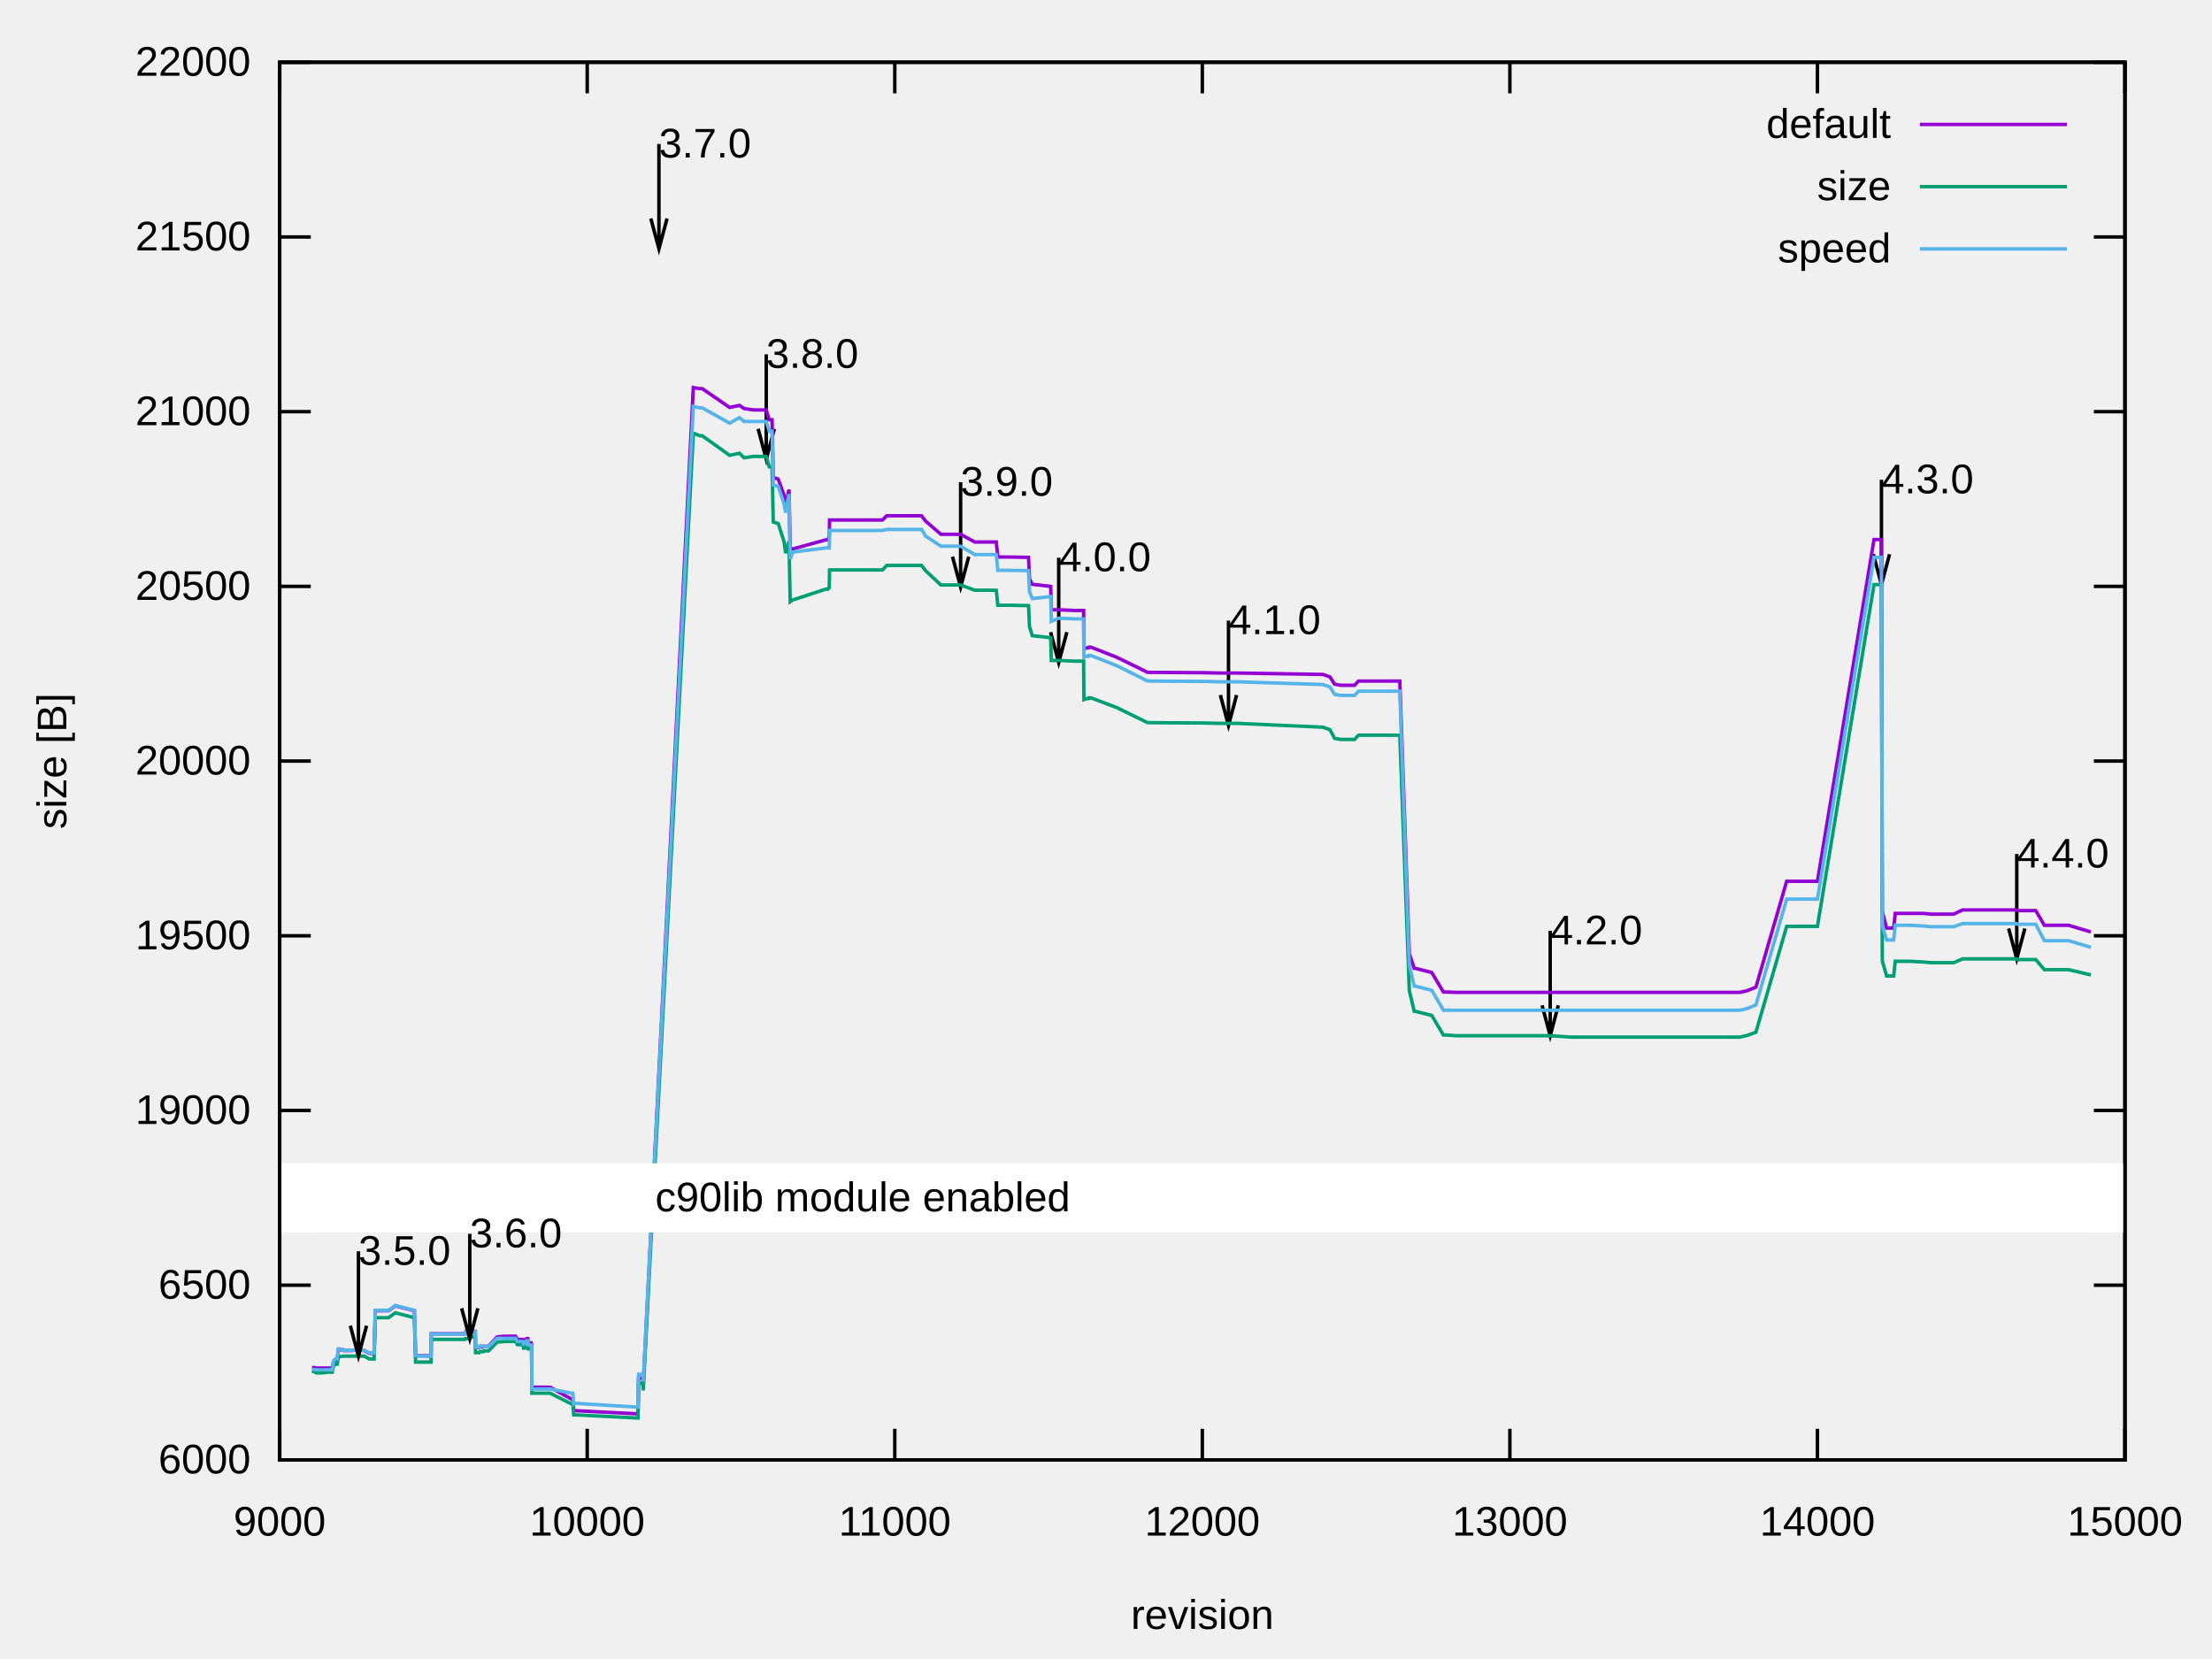
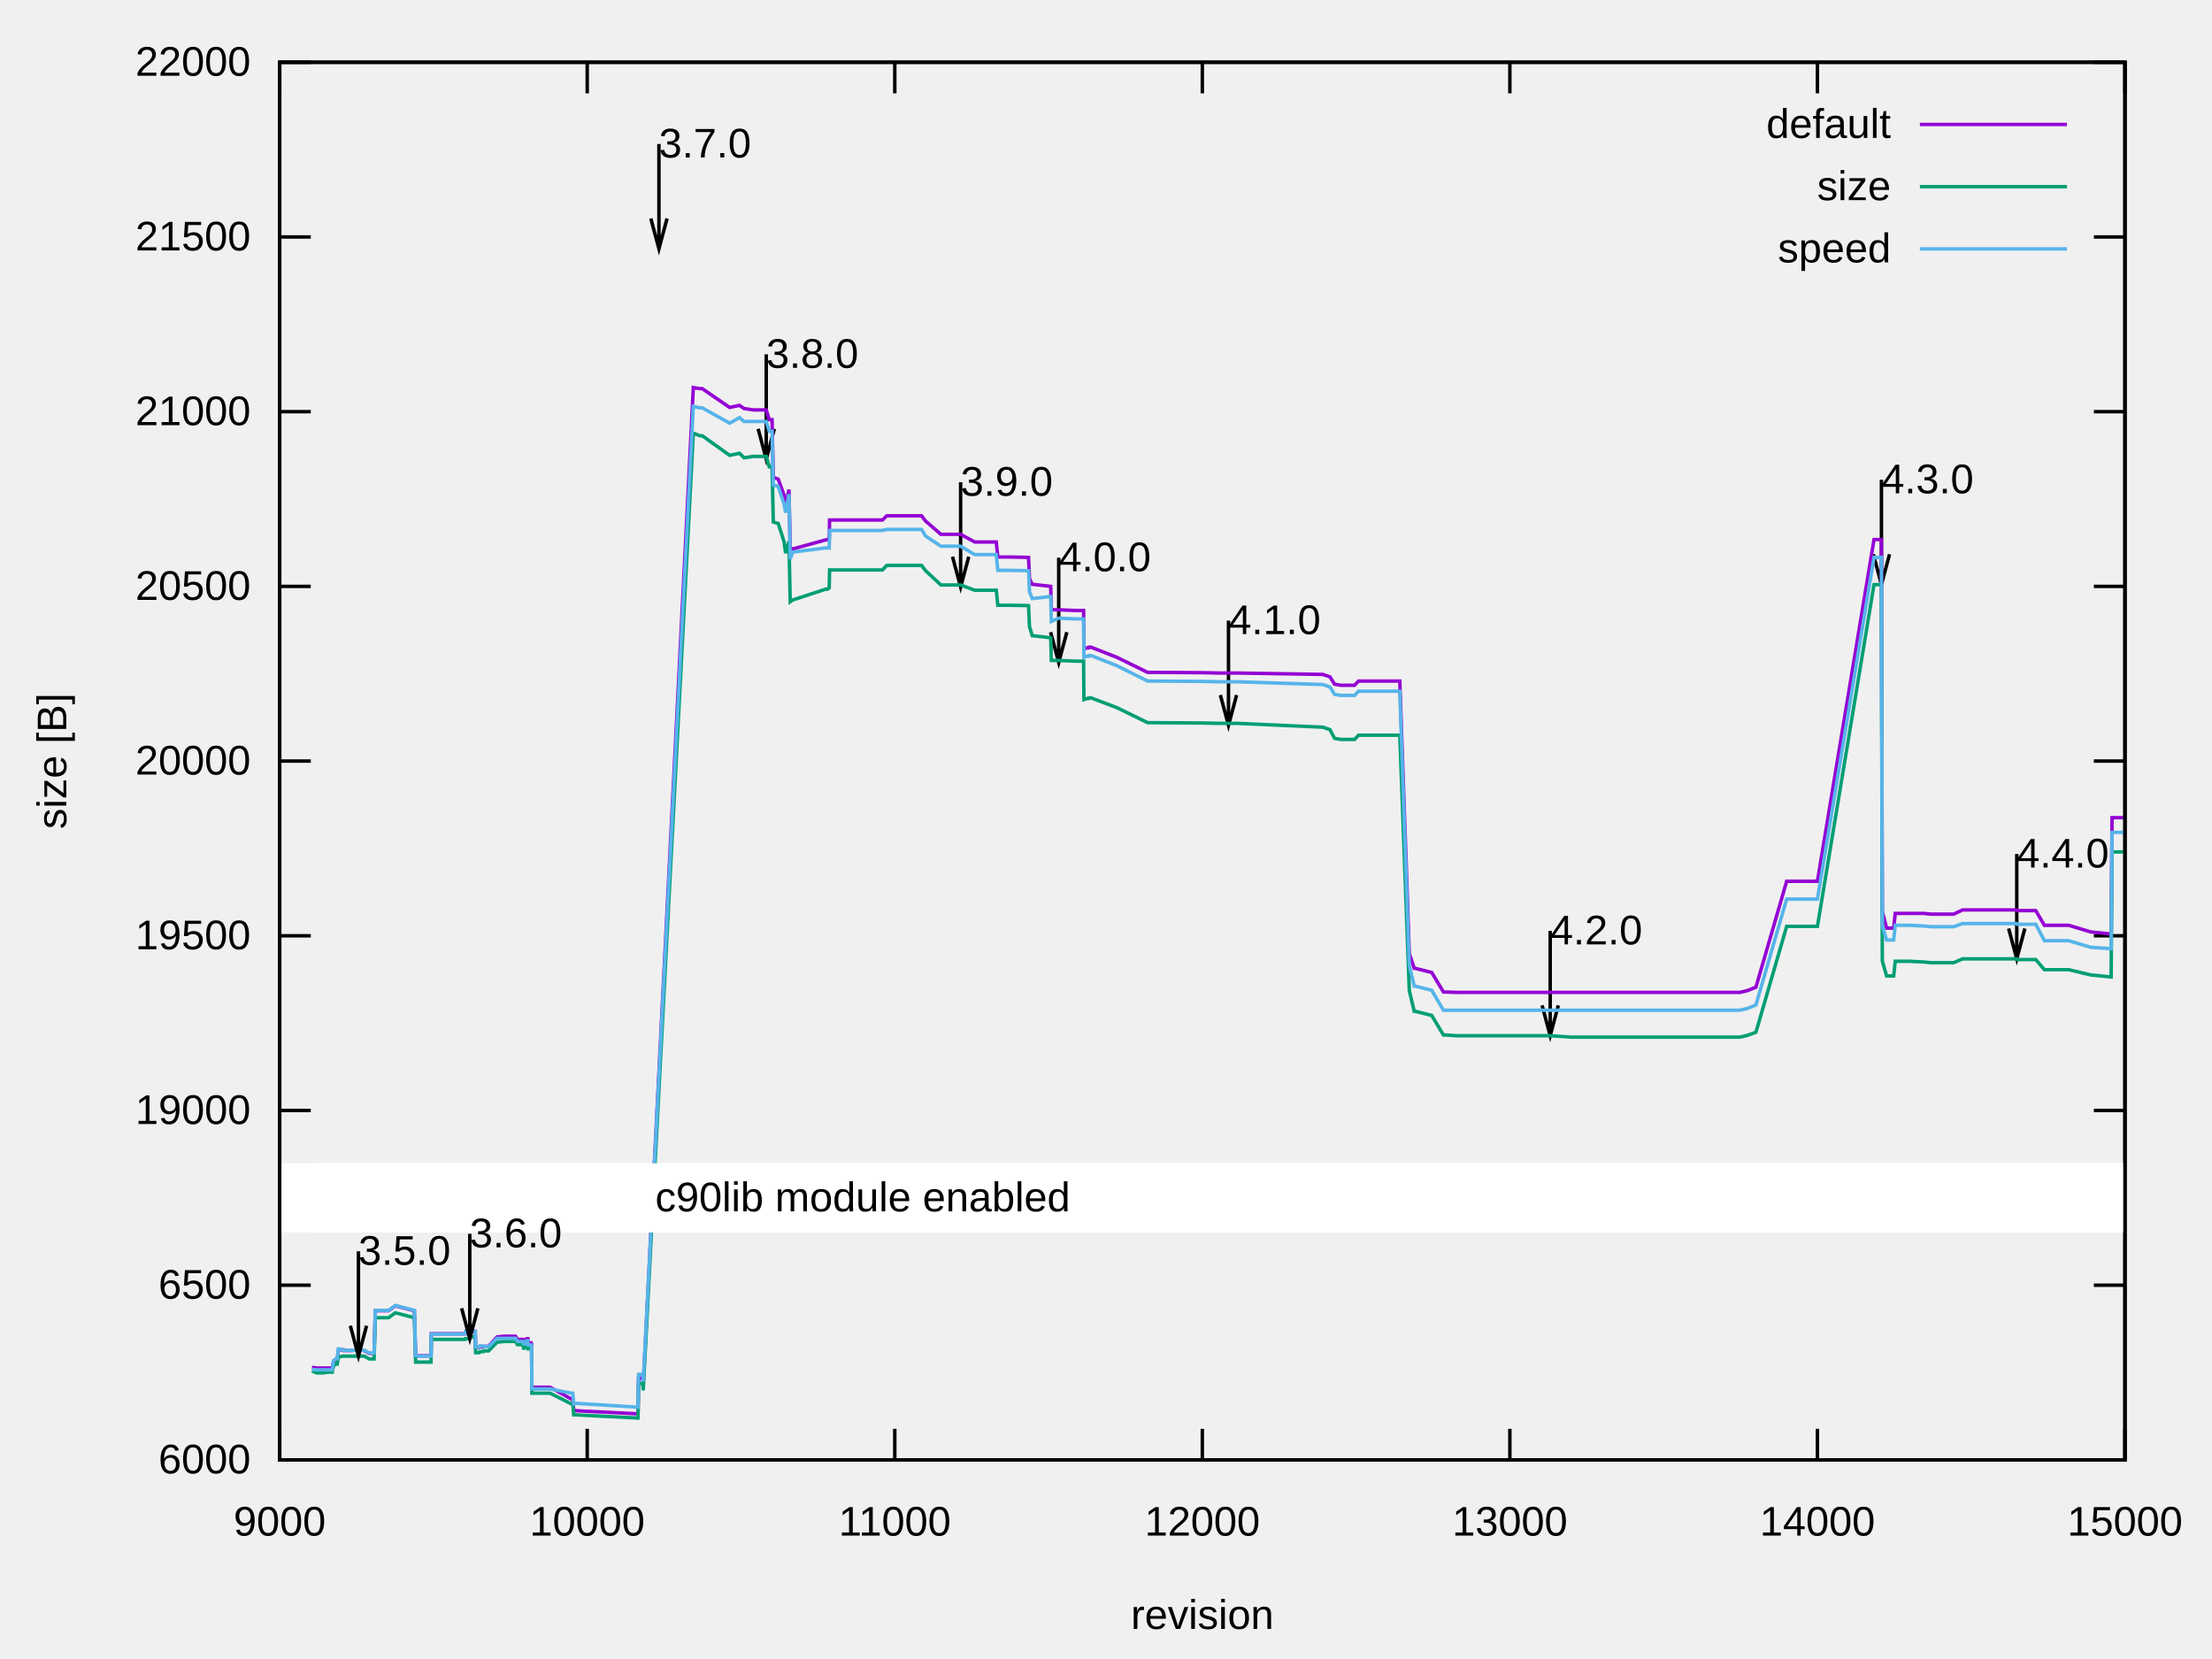
<svg xmlns="http://www.w3.org/2000/svg" xmlns:xlink="http://www.w3.org/1999/xlink" width="640" height="480" viewBox="0 0 640 480">
  <g id="gnuplot_canvas">
    <rect x="0" y="0" width="640" height="480" fill="none" />
    <defs>
      <circle id="gpDot" r="0.5" stroke-width="0.5" stroke="currentColor" />
      <path id="gpPt0" stroke-width="0.222" stroke="currentColor" d="M-1,0 h2 M0,-1 v2" />
      <path id="gpPt1" stroke-width="0.222" stroke="currentColor" d="M-1,-1 L1,1 M1,-1 L-1,1" />
      <path id="gpPt2" stroke-width="0.222" stroke="currentColor" d="M-1,0 L1,0 M0,-1 L0,1 M-1,-1 L1,1 M-1,1 L1,-1" />
      <rect id="gpPt3" stroke-width="0.222" stroke="currentColor" x="-1" y="-1" width="2" height="2" />
      <rect id="gpPt4" stroke-width="0.222" stroke="currentColor" fill="currentColor" x="-1" y="-1" width="2" height="2" />
      <circle id="gpPt5" stroke-width="0.222" stroke="currentColor" cx="0" cy="0" r="1" />
      <use xlink:href="#gpPt5" id="gpPt6" fill="currentColor" stroke="none" />
      <path id="gpPt7" stroke-width="0.222" stroke="currentColor" d="M0,-1.33 L-1.33,0.67 L1.33,0.67 z" />
      <use xlink:href="#gpPt7" id="gpPt8" fill="currentColor" stroke="none" />
      <use xlink:href="#gpPt7" id="gpPt9" stroke="currentColor" transform="rotate(180)" />
      <use xlink:href="#gpPt9" id="gpPt10" fill="currentColor" stroke="none" />
      <use xlink:href="#gpPt3" id="gpPt11" stroke="currentColor" transform="rotate(45)" />
      <use xlink:href="#gpPt11" id="gpPt12" fill="currentColor" stroke="none" />
      <path id="gpPt13" stroke-width="0.222" stroke="currentColor" d="M0,1.330 L1.265,0.411 L0.782,-1.067 L-0.782,-1.076 L-1.265,0.411 z" />
      <use xlink:href="#gpPt13" id="gpPt14" fill="currentColor" stroke="none" />
      <filter id="textbox" filterUnits="objectBoundingBox" x="0" y="0" height="1" width="1">
        <feFlood flood-color="white" flood-opacity="1" result="bgnd" />
        <feComposite in="SourceGraphic" in2="bgnd" operator="atop" />
      </filter>
      <filter id="greybox" filterUnits="objectBoundingBox" x="0" y="0" height="1" width="1">
        <feFlood flood-color="lightgrey" flood-opacity="1" result="grey" />
        <feComposite in="SourceGraphic" in2="grey" operator="atop" />
      </filter>
    </defs>
    <g fill="none" color="white" stroke="currentColor" stroke-width="1.00" stroke-linecap="butt" stroke-linejoin="miter">
</g>
    <g fill="none" color="black" stroke="currentColor" stroke-width="1.00" stroke-linecap="butt" stroke-linejoin="miter">
      <path stroke="black" d="M80.92,422.40 L89.92,422.40 M614.82,422.40 L605.82,422.40  " />
      <g transform="translate(72.53,426.30)" stroke="none" fill="black" font-family="Arial" font-size="12.00" text-anchor="end">
        <text>
          <tspan font-family="Arial">6000</tspan>
        </text>
      </g>
    </g>
    <g fill="none" color="black" stroke="currentColor" stroke-width="1.00" stroke-linecap="butt" stroke-linejoin="miter">
      <path stroke="black" d="M80.92,371.85 L89.92,371.85 M614.82,371.85 L605.82,371.85  " />
      <g transform="translate(72.53,375.75)" stroke="none" fill="black" font-family="Arial" font-size="12.00" text-anchor="end">
        <text>
          <tspan font-family="Arial">6500</tspan>
        </text>
      </g>
    </g>
    <g fill="none" color="black" stroke="currentColor" stroke-width="1.00" stroke-linecap="butt" stroke-linejoin="miter">
      <path stroke="black" d="M80.92,321.30 L89.92,321.30 M614.82,321.30 L605.82,321.30  " />
      <g transform="translate(72.53,325.20)" stroke="none" fill="black" font-family="Arial" font-size="12.00" text-anchor="end">
        <text>
          <tspan font-family="Arial">19000</tspan>
        </text>
      </g>
    </g>
    <g fill="none" color="black" stroke="currentColor" stroke-width="1.00" stroke-linecap="butt" stroke-linejoin="miter">
      <path stroke="black" d="M80.92,270.75 L89.92,270.75 M614.82,270.75 L605.82,270.75  " />
      <g transform="translate(72.53,274.65)" stroke="none" fill="black" font-family="Arial" font-size="12.00" text-anchor="end">
        <text>
          <tspan font-family="Arial">19500</tspan>
        </text>
      </g>
    </g>
    <g fill="none" color="black" stroke="currentColor" stroke-width="1.00" stroke-linecap="butt" stroke-linejoin="miter">
      <path stroke="black" d="M80.92,220.20 L89.92,220.20 M614.82,220.20 L605.82,220.20  " />
      <g transform="translate(72.53,224.10)" stroke="none" fill="black" font-family="Arial" font-size="12.00" text-anchor="end">
        <text>
          <tspan font-family="Arial">20000</tspan>
        </text>
      </g>
    </g>
    <g fill="none" color="black" stroke="currentColor" stroke-width="1.00" stroke-linecap="butt" stroke-linejoin="miter">
      <path stroke="black" d="M80.92,169.66 L89.92,169.66 M614.82,169.66 L605.82,169.66  " />
      <g transform="translate(72.53,173.56)" stroke="none" fill="black" font-family="Arial" font-size="12.00" text-anchor="end">
        <text>
          <tspan font-family="Arial">20500</tspan>
        </text>
      </g>
    </g>
    <g fill="none" color="black" stroke="currentColor" stroke-width="1.00" stroke-linecap="butt" stroke-linejoin="miter">
      <path stroke="black" d="M80.92,119.11 L89.92,119.11 M614.82,119.11 L605.82,119.11  " />
      <g transform="translate(72.53,123.01)" stroke="none" fill="black" font-family="Arial" font-size="12.00" text-anchor="end">
        <text>
          <tspan font-family="Arial">21000</tspan>
        </text>
      </g>
    </g>
    <g fill="none" color="black" stroke="currentColor" stroke-width="1.00" stroke-linecap="butt" stroke-linejoin="miter">
      <path stroke="black" d="M80.92,68.56 L89.92,68.56 M614.82,68.56 L605.82,68.56  " />
      <g transform="translate(72.53,72.46)" stroke="none" fill="black" font-family="Arial" font-size="12.00" text-anchor="end">
        <text>
          <tspan font-family="Arial">21500</tspan>
        </text>
      </g>
    </g>
    <g fill="none" color="black" stroke="currentColor" stroke-width="1.00" stroke-linecap="butt" stroke-linejoin="miter">
      <path stroke="black" d="M80.92,18.01 L89.92,18.01 M614.82,18.01 L605.82,18.01  " />
      <g transform="translate(72.53,21.91)" stroke="none" fill="black" font-family="Arial" font-size="12.00" text-anchor="end">
        <text>
          <tspan font-family="Arial">22000</tspan>
        </text>
      </g>
    </g>
    <g fill="none" color="black" stroke="currentColor" stroke-width="1.00" stroke-linecap="butt" stroke-linejoin="miter">
      <path stroke="black" d="M80.92,422.40 L80.92,413.40 M80.92,18.01 L80.92,27.01  " />
      <g transform="translate(80.92,444.30)" stroke="none" fill="black" font-family="Arial" font-size="12.00" text-anchor="middle">
        <text>
          <tspan font-family="Arial"> 9000</tspan>
        </text>
      </g>
    </g>
    <g fill="none" color="black" stroke="currentColor" stroke-width="1.00" stroke-linecap="butt" stroke-linejoin="miter">
      <path stroke="black" d="M169.90,422.40 L169.90,413.40 M169.90,18.01 L169.90,27.01  " />
      <g transform="translate(169.90,444.30)" stroke="none" fill="black" font-family="Arial" font-size="12.00" text-anchor="middle">
        <text>
          <tspan font-family="Arial"> 10000</tspan>
        </text>
      </g>
    </g>
    <g fill="none" color="black" stroke="currentColor" stroke-width="1.00" stroke-linecap="butt" stroke-linejoin="miter">
      <path stroke="black" d="M258.89,422.40 L258.89,413.40 M258.89,18.01 L258.89,27.01  " />
      <g transform="translate(258.89,444.30)" stroke="none" fill="black" font-family="Arial" font-size="12.00" text-anchor="middle">
        <text>
          <tspan font-family="Arial"> 11000</tspan>
        </text>
      </g>
    </g>
    <g fill="none" color="black" stroke="currentColor" stroke-width="1.00" stroke-linecap="butt" stroke-linejoin="miter">
      <path stroke="black" d="M347.87,422.40 L347.87,413.40 M347.87,18.01 L347.87,27.01  " />
      <g transform="translate(347.87,444.30)" stroke="none" fill="black" font-family="Arial" font-size="12.00" text-anchor="middle">
        <text>
          <tspan font-family="Arial"> 12000</tspan>
        </text>
      </g>
    </g>
    <g fill="none" color="black" stroke="currentColor" stroke-width="1.00" stroke-linecap="butt" stroke-linejoin="miter">
      <path stroke="black" d="M436.85,422.40 L436.85,413.40 M436.85,18.01 L436.85,27.01  " />
      <g transform="translate(436.85,444.30)" stroke="none" fill="black" font-family="Arial" font-size="12.00" text-anchor="middle">
        <text>
          <tspan font-family="Arial"> 13000</tspan>
        </text>
      </g>
    </g>
    <g fill="none" color="black" stroke="currentColor" stroke-width="1.00" stroke-linecap="butt" stroke-linejoin="miter">
      <path stroke="black" d="M525.84,422.40 L525.84,413.40 M525.84,18.01 L525.84,27.01  " />
      <g transform="translate(525.84,444.30)" stroke="none" fill="black" font-family="Arial" font-size="12.00" text-anchor="middle">
        <text>
          <tspan font-family="Arial"> 14000</tspan>
        </text>
      </g>
    </g>
    <g fill="none" color="black" stroke="currentColor" stroke-width="1.00" stroke-linecap="butt" stroke-linejoin="miter">
      <path stroke="black" d="M614.82,422.40 L614.82,413.40 M614.82,18.01 L614.82,27.01  " />
      <g transform="translate(614.82,444.30)" stroke="none" fill="black" font-family="Arial" font-size="12.00" text-anchor="middle">
        <text>
          <tspan font-family="Arial"> 15000</tspan>
        </text>
      </g>
    </g>
    <g fill="none" color="black" stroke="currentColor" stroke-width="1.00" stroke-linecap="butt" stroke-linejoin="miter">
</g>
    <g fill="none" color="black" stroke="currentColor" stroke-width="1.00" stroke-linecap="butt" stroke-linejoin="miter">
      <path stroke="black" d="M80.92,18.01 L80.92,422.40 L614.82,422.40 L614.82,18.01 L80.92,18.01 Z  " />
      <g transform="translate(190.64,45.57)" stroke="none" fill="black" font-family="Arial" font-size="12.00" text-anchor="start">
        <text>
          <tspan font-family="Arial">3.7.0</tspan>
        </text>
      </g>
      <g transform="translate(221.69,106.43)" stroke="none" fill="black" font-family="Arial" font-size="12.00" text-anchor="start">
        <text>
          <tspan font-family="Arial">3.8.0</tspan>
        </text>
      </g>
      <g transform="translate(277.93,143.43)" stroke="none" fill="black" font-family="Arial" font-size="12.00" text-anchor="start">
        <text>
          <tspan font-family="Arial">3.9.0</tspan>
        </text>
      </g>
      <g transform="translate(306.31,165.27)" stroke="none" fill="black" font-family="Arial" font-size="12.00" text-anchor="start">
        <text>
          <tspan font-family="Arial">4.0.0</tspan>
        </text>
      </g>
      <g transform="translate(355.43,183.46)" stroke="none" fill="black" font-family="Arial" font-size="12.00" text-anchor="start">
        <text>
          <tspan font-family="Arial">4.1.0</tspan>
        </text>
      </g>
      <g transform="translate(448.51,273.24)" stroke="none" fill="black" font-family="Arial" font-size="12.00" text-anchor="start">
        <text>
          <tspan font-family="Arial">4.2.0</tspan>
        </text>
      </g>
      <g transform="translate(544.35,142.72)" stroke="none" fill="black" font-family="Arial" font-size="12.00" text-anchor="start">
        <text>
          <tspan font-family="Arial">4.3.0</tspan>
        </text>
      </g>
      <g transform="translate(583.50,251.00)" stroke="none" fill="black" font-family="Arial" font-size="12.00" text-anchor="start">
        <text>
          <tspan font-family="Arial">4.4.0</tspan>
        </text>
      </g>
    </g>
    <g fill="none" color="black" stroke="black" stroke-width="20.00" stroke-linecap="butt" stroke-linejoin="miter">
</g>
    <g fill="none" color="black" stroke="currentColor" stroke-width="20.00" stroke-linecap="butt" stroke-linejoin="miter">
      <path stroke="white" d="M80.93,346.57 L614.83,346.57  " />
    </g>
    <g fill="none" color="black" stroke="white" stroke-width="1.00" stroke-linecap="butt" stroke-linejoin="miter">
</g>
    <g fill="none" color="black" stroke="currentColor" stroke-width="1.00" stroke-linecap="butt" stroke-linejoin="miter">
      <path stroke="black" d="M188.30,63.21 L190.65,71.99 L193.00,63.21 M190.65,41.66 L190.65,71.99  " />
    </g>
    <g fill="none" color="black" stroke="currentColor" stroke-width="1.00" stroke-linecap="butt" stroke-linejoin="miter">
      <path stroke="black" d="M219.35,124.07 L221.70,132.85 L224.05,124.07 M221.70,102.52 L221.70,132.85  " />
    </g>
    <g fill="none" color="black" stroke="currentColor" stroke-width="1.00" stroke-linecap="butt" stroke-linejoin="miter">
      <path stroke="black" d="M275.59,161.07 L277.94,169.85 L280.29,161.07 M277.94,139.52 L277.94,169.85  " />
    </g>
    <g fill="none" color="black" stroke="currentColor" stroke-width="1.00" stroke-linecap="butt" stroke-linejoin="miter">
      <path stroke="black" d="M303.97,182.91 L306.32,191.69 L308.67,182.91 M306.32,161.36 L306.32,191.69  " />
    </g>
    <g fill="none" color="black" stroke="currentColor" stroke-width="1.00" stroke-linecap="butt" stroke-linejoin="miter">
      <path stroke="black" d="M353.09,201.10 L355.44,209.88 L357.79,201.10 M355.44,179.55 L355.44,209.88  " />
    </g>
    <g fill="none" color="black" stroke="currentColor" stroke-width="1.00" stroke-linecap="butt" stroke-linejoin="miter">
      <path stroke="black" d="M446.17,290.88 L448.52,299.66 L450.87,290.88 M448.52,269.33 L448.52,299.66  " />
    </g>
    <g fill="none" color="black" stroke="currentColor" stroke-width="1.00" stroke-linecap="butt" stroke-linejoin="miter">
      <path stroke="black" d="M542.01,160.36 L544.36,169.14 L546.71,160.36 M544.36,138.81 L544.36,169.14  " />
    </g>
    <g fill="none" color="black" stroke="currentColor" stroke-width="1.00" stroke-linecap="butt" stroke-linejoin="miter">
      <path stroke="black" d="M581.16,268.64 L583.51,277.42 L585.86,268.64 M583.51,247.09 L583.51,277.42  " />
    </g>
    <g fill="none" color="black" stroke="currentColor" stroke-width="1.00" stroke-linecap="butt" stroke-linejoin="miter">
</g>
    <g id="gnuplot_plot_1">
      <g fill="none" color="black" stroke="currentColor" stroke-width="1.00" stroke-linecap="butt" stroke-linejoin="miter">
        <g transform="translate(547.09,39.91)" stroke="none" fill="black" font-family="Arial" font-size="12.00" text-anchor="end">
          <text>
            <tspan font-family="Arial">default</tspan>
          </text>
        </g>
      </g>
      <g fill="none" color="black" stroke="currentColor" stroke-width="1.00" stroke-linecap="butt" stroke-linejoin="miter">
-         <path stroke="rgb(148,   0, 211)" d="M555.48,36.01 L598.04,36.01 M90.26,395.61 L91.60,395.81 L91.95,395.81 L92.22,395.81 L93.20,395.81 L94.89,395.81   L96.14,395.81 L96.49,393.99 L97.11,393.49 L97.56,393.49 L97.92,390.55 L98.09,390.55 L99.34,390.55 L99.43,390.76   L100.32,390.76 L101.65,390.76 L103.70,390.55 L105.39,390.76 L106.81,391.57 L108.24,391.57 L108.59,379.23 L109.31,379.23   L112.42,379.23 L114.38,377.82 L119.89,379.23 L120.25,392.27 L120.52,392.27 L121.14,392.27 L121.94,392.27 L123.45,392.27   L124.25,392.27 L124.70,392.27 L124.79,385.90 L125.23,385.90 L127.28,385.90 L128.97,385.90 L129.86,385.90 L131.46,385.90   L132.62,385.90 L133.33,385.90 L133.95,385.90 L134.40,385.90 L134.49,385.90 L134.58,385.70 L134.67,385.90 L135.91,385.90   L136.45,385.40 L137.16,385.20 L137.42,385.20 L137.51,385.20 L137.60,389.85 L137.69,389.85 L137.87,389.85 L138.31,389.85   L138.40,389.85 L138.67,389.85 L138.85,389.54 L139.03,389.54 L139.12,389.54 L139.56,389.75 L139.83,389.75 L140.00,389.54   L140.09,389.54 L140.18,389.54 L141.34,389.54 L143.83,386.81 L145.88,386.61 L146.77,386.61 L147.39,386.61 L147.75,386.61   L148.64,386.61 L148.90,386.61 L148.99,386.61 L149.08,386.61 L149.17,386.61 L149.70,387.52 L150.68,387.52 L151.22,387.52   L151.31,387.52 L151.48,388.33 L151.84,388.33 L152.37,387.32 L152.73,387.32 L152.82,388.53 L153.44,388.53 L153.71,388.53   L153.80,388.84 L153.89,401.37 L154.78,401.37 L154.95,401.37 L155.31,401.37 L159.14,401.37 L165.37,404.81 L165.72,404.81   L165.90,406.63 L165.99,407.94 L166.43,408.15 L184.41,409.06 L184.59,409.06 L184.76,398.74 L185.39,398.74 L186.01,398.74   L186.10,400.87 L200.60,112.13 L200.96,112.23 L201.05,112.23 L202.47,112.44 L202.56,112.44 L203.18,112.44 L211.10,117.89   L213.95,117.29 L215.28,118.20 L217.95,118.60 L219.56,118.60 L221.69,118.60 L222.58,121.43 L223.38,121.43 L223.74,138.11   L225.16,138.62 L226.85,143.27 L227.30,146.30 L228.28,141.65 L228.63,158.54 L229.34,158.84 L238.87,156.21 L239.49,156.21   L239.84,155.50 L239.93,155.50 L240.02,150.45 L240.20,150.45 L241.09,150.45 L249.99,150.45 L255.33,150.45 L256.57,149.23   L266.63,149.23 L267.79,150.75 L272.23,154.59 L277.93,154.59 L282.02,156.82 L288.25,156.82 L288.70,161.16 L291.90,161.16   L297.59,161.27 L297.86,167.43 L298.66,169.05 L304.00,169.66 L304.18,176.43 L306.31,176.43 L311.03,176.63 L313.52,176.63   L313.61,187.75 L314.50,187.45 L314.95,187.45 L315.04,187.25 L315.57,187.25 L315.66,187.25 L323.13,190.18 L332.03,194.53   L347.96,194.63 L352.85,194.73 L355.43,194.73 L356.59,194.73 L356.77,194.73 L356.95,194.73 L357.30,194.73 L357.57,194.73   L358.01,194.73 L382.75,195.13 L384.80,195.84 L386.13,197.96 L387.91,198.27 L389.16,198.27 L391.29,198.27 L391.92,198.27   L393.07,197.05 L405.00,197.05 L407.76,275.91 L409.18,280.16 L409.45,280.16 L414.25,281.37 L417.63,287.03 L418.61,287.03   L421.46,287.13 L424.57,287.13 L425.73,287.13 L427.15,287.13 L427.96,287.13 L434.09,287.13 L448.51,287.13 L454.65,287.13   L463.55,287.13 L480.90,287.13 L498.16,287.13 L499.05,287.13 L499.94,287.13 L503.41,287.13 L505.55,286.63 L508.04,285.62   L516.94,254.98 L525.84,254.98 L542.21,156.11 L544.35,156.11 L544.61,263.78 L545.86,268.53 L546.75,268.53 L547.01,268.53   L547.73,268.53 L547.90,268.53 L548.35,264.28 L552.53,264.28 L556.62,264.28 L558.76,264.49 L561.25,264.49 L561.87,264.49   L565.26,264.49 L567.84,263.27 L571.22,263.27 L572.82,263.27 L583.50,263.27 L583.68,263.47 L589.01,263.47 L591.51,267.72   L598.54,267.72 L604.94,269.64  " />
+         <path stroke="rgb(148,   0, 211)" d="M555.48,36.01 L598.04,36.01 M90.26,395.61 L91.60,395.81 L91.95,395.81 L92.22,395.81 L93.20,395.81 L94.89,395.81   L96.14,395.81 L96.49,393.99 L97.11,393.49 L97.56,393.49 L97.92,390.55 L98.09,390.55 L99.34,390.55 L99.43,390.76   L100.32,390.76 L101.65,390.76 L103.70,390.55 L105.39,390.76 L106.81,391.57 L108.24,391.57 L108.59,379.23 L109.31,379.23   L112.42,379.23 L114.38,377.82 L119.89,379.23 L120.25,392.27 L120.52,392.27 L121.14,392.27 L121.94,392.27 L123.45,392.27   L124.25,392.27 L124.70,392.27 L124.79,385.90 L125.23,385.90 L127.28,385.90 L128.97,385.90 L129.86,385.90 L131.46,385.90   L132.62,385.90 L133.33,385.90 L133.95,385.90 L134.40,385.90 L134.49,385.90 L134.58,385.70 L134.67,385.90 L135.91,385.90   L136.45,385.40 L137.16,385.20 L137.42,385.20 L137.51,385.20 L137.60,389.85 L137.69,389.85 L137.87,389.85 L138.31,389.85   L138.40,389.85 L138.67,389.85 L138.85,389.54 L139.03,389.54 L139.12,389.54 L139.56,389.75 L139.83,389.75 L140.00,389.54   L140.09,389.54 L140.18,389.54 L141.34,389.54 L143.83,386.81 L145.88,386.61 L146.77,386.61 L147.39,386.61 L147.75,386.61   L148.64,386.61 L148.90,386.61 L148.99,386.61 L149.08,386.61 L149.17,386.61 L149.70,387.52 L150.68,387.52 L151.22,387.52   L151.31,387.52 L151.48,388.33 L151.84,388.33 L152.37,387.32 L152.73,387.32 L152.82,388.53 L153.44,388.53 L153.71,388.53   L153.80,388.84 L153.89,401.37 L154.78,401.37 L154.95,401.37 L155.31,401.37 L159.14,401.37 L165.37,404.81 L165.72,404.81   L165.90,406.63 L165.99,407.94 L166.43,408.15 L184.41,409.06 L184.59,409.06 L184.76,398.74 L185.39,398.74 L186.01,398.74   L186.10,400.87 L200.60,112.13 L200.96,112.23 L201.05,112.23 L202.47,112.44 L202.56,112.44 L203.18,112.44 L211.10,117.89   L213.95,117.29 L215.28,118.20 L217.95,118.60 L219.56,118.60 L221.69,118.60 L222.58,121.43 L223.38,121.43 L223.74,138.11   L225.16,138.62 L226.85,143.27 L227.30,146.30 L228.28,141.65 L228.63,158.54 L229.34,158.84 L238.87,156.21 L239.49,156.21   L239.84,155.50 L239.93,155.50 L240.02,150.45 L240.20,150.45 L241.09,150.45 L249.99,150.45 L255.33,150.45 L256.57,149.23   L266.63,149.23 L267.79,150.75 L272.23,154.59 L277.93,154.59 L282.02,156.82 L288.25,156.82 L288.70,161.16 L291.90,161.16   L297.59,161.27 L297.86,167.43 L298.66,169.05 L304.00,169.66 L304.18,176.43 L306.31,176.43 L311.03,176.63 L313.52,176.63   L313.61,187.75 L314.50,187.45 L314.95,187.45 L315.04,187.25 L315.57,187.25 L315.66,187.25 L323.13,190.18 L332.03,194.53   L347.96,194.63 L352.85,194.73 L355.43,194.73 L356.59,194.73 L356.77,194.73 L356.95,194.73 L357.30,194.73 L357.57,194.73   L358.01,194.73 L382.75,195.13 L384.80,195.84 L386.13,197.96 L387.91,198.27 L389.16,198.27 L391.29,198.27 L391.92,198.27   L393.07,197.05 L405.00,197.05 L407.76,275.91 L409.18,280.16 L409.45,280.16 L414.25,281.37 L417.63,287.03 L418.61,287.03   L421.46,287.13 L424.57,287.13 L425.73,287.13 L427.15,287.13 L427.96,287.13 L434.09,287.13 L448.51,287.13 L454.65,287.13   L463.55,287.13 L480.90,287.13 L498.16,287.13 L499.05,287.13 L499.94,287.13 L503.41,287.13 L505.55,286.63 L508.04,285.62   L516.94,254.98 L525.84,254.98 L542.21,156.11 L544.35,156.11 L544.61,263.78 L545.86,268.53 L546.75,268.53 L547.01,268.53   L547.73,268.53 L547.90,268.53 L548.35,264.28 L552.53,264.28 L556.62,264.28 L558.76,264.49 L561.25,264.49 L561.87,264.49   L565.26,264.49 L567.84,263.27 L571.22,263.27 L572.82,263.27 L583.50,263.27 L583.68,263.47 L589.01,263.47 L591.51,267.72   L598.54,267.72 L604.94,269.64 L610.82,270.25 L611.08,236.58 L614.46,236.58  " />
      </g>
    </g>
    <g id="gnuplot_plot_2">
      <g fill="none" color="black" stroke="currentColor" stroke-width="1.00" stroke-linecap="butt" stroke-linejoin="miter">
        <g transform="translate(547.09,57.91)" stroke="none" fill="black" font-family="Arial" font-size="12.00" text-anchor="end">
          <text>
            <tspan font-family="Arial">size</tspan>
          </text>
        </g>
      </g>
      <g fill="none" color="black" stroke="currentColor" stroke-width="1.00" stroke-linecap="butt" stroke-linejoin="miter">
-         <path stroke="rgb(  0, 158, 115)" d="M555.48,54.01 L598.04,54.01 M90.26,396.62 L91.60,397.23 L91.95,397.23 L92.22,397.23 L93.20,397.23 L94.89,397.02   L96.14,397.02 L96.49,395.20 L97.11,394.70 L97.56,394.70 L97.92,392.58 L98.09,392.58 L99.34,392.37 L99.43,392.37   L100.32,392.37 L101.65,392.37 L103.70,392.37 L105.39,392.37 L106.81,393.18 L108.24,393.18 L108.59,381.25 L109.31,381.25   L112.42,381.25 L114.38,379.84 L119.89,381.25 L120.25,394.09 L120.52,394.09 L121.14,394.09 L121.94,394.09 L123.45,394.09   L124.25,394.09 L124.70,394.09 L124.79,387.52 L125.23,387.52 L127.28,387.52 L128.97,387.52 L129.86,387.52 L131.46,387.52   L132.62,387.52 L133.33,387.52 L133.95,387.52 L134.40,387.52 L134.49,387.52 L134.58,387.32 L134.67,387.32 L135.91,387.32   L136.45,386.81 L137.16,386.81 L137.42,386.81 L137.51,386.81 L137.60,391.36 L137.69,391.36 L137.87,391.36 L138.31,391.36   L138.40,391.36 L138.67,391.36 L138.85,391.06 L139.03,391.06 L139.12,391.06 L139.56,391.06 L139.83,391.06 L140.00,390.86   L140.09,390.86 L140.18,390.86 L141.34,390.86 L143.83,388.33 L145.88,388.13 L146.77,388.13 L147.39,388.13 L147.75,388.13   L148.64,388.13 L148.90,388.13 L148.99,388.13 L149.08,388.13 L149.17,388.13 L149.70,389.04 L150.68,389.04 L151.22,389.04   L151.31,389.04 L151.48,390.05 L151.84,390.05 L152.37,389.04 L152.73,389.04 L152.82,390.25 L153.44,390.25 L153.71,390.25   L153.80,390.55 L153.89,403.09 L154.78,403.09 L154.95,403.09 L155.31,403.09 L159.14,403.09 L165.37,406.22 L165.72,406.22   L165.90,408.04 L165.99,409.36 L166.43,409.36 L184.41,410.27 L184.59,410.27 L184.76,400.26 L185.39,400.26 L186.01,400.26   L186.10,402.28 L200.60,125.38 L200.96,125.48 L201.05,125.48 L202.47,126.08 L202.56,126.08 L203.18,126.08 L211.10,131.74   L213.95,131.14 L215.28,132.45 L217.95,132.05 L219.56,132.05 L221.69,132.05 L222.58,135.08 L223.38,135.08 L223.74,151.05   L225.16,151.46 L226.85,156.72 L227.30,160.05 L228.28,156.61 L228.63,174.10 L229.34,173.60 L238.87,170.47 L239.49,170.47   L239.84,169.96 L239.93,169.96 L240.02,164.90 L240.20,164.90 L241.09,164.90 L249.99,164.90 L255.33,164.90 L256.57,163.59   L266.63,163.59 L267.79,165.11 L272.23,169.25 L277.93,169.25 L282.02,170.77 L288.25,170.77 L288.70,175.12 L291.90,175.12   L297.59,175.22 L297.86,181.28 L298.66,183.91 L304.00,184.52 L304.18,191.09 L306.31,191.09 L311.03,191.29 L313.52,191.29   L313.61,202.41 L314.50,202.11 L314.95,202.11 L315.04,201.91 L315.57,201.91 L315.66,201.91 L323.13,204.74 L332.03,209.08   L347.96,209.19 L352.85,209.29 L355.43,209.29 L356.59,209.29 L356.77,209.29 L356.95,209.29 L357.30,209.29 L357.57,209.29   L358.01,209.29 L382.75,210.40 L384.80,211.11 L386.13,213.63 L387.91,213.94 L389.16,213.94 L391.29,213.94 L391.92,213.94   L393.07,212.72 L405.00,212.72 L407.76,286.63 L409.18,292.59 L409.45,292.59 L414.25,293.80 L417.63,299.47 L418.61,299.47   L421.46,299.67 L424.57,299.67 L425.73,299.67 L427.15,299.67 L427.96,299.67 L434.09,299.67 L448.51,299.67 L454.65,300.07   L463.55,300.07 L480.90,300.07 L498.16,300.07 L499.05,300.07 L499.94,300.07 L503.41,300.07 L505.55,299.57 L508.04,298.66   L516.94,268.02 L525.84,268.02 L542.21,169.15 L544.35,169.15 L544.61,278.03 L545.86,282.38 L546.75,282.38 L547.01,282.38   L547.73,282.38 L547.90,282.38 L548.35,278.13 L552.53,278.13 L556.62,278.34 L558.76,278.54 L561.25,278.54 L561.87,278.54   L565.26,278.54 L567.84,277.43 L571.22,277.43 L572.82,277.43 L583.50,277.43 L583.68,277.63 L589.01,277.63 L591.51,280.56   L598.54,280.56 L604.94,282.08  " />
+         <path stroke="rgb(  0, 158, 115)" d="M555.48,54.01 L598.04,54.01 M90.26,396.62 L91.60,397.23 L91.95,397.23 L92.22,397.23 L93.20,397.23 L94.89,397.02   L96.14,397.02 L96.49,395.20 L97.11,394.70 L97.56,394.70 L97.92,392.58 L98.09,392.58 L99.34,392.37 L99.43,392.37   L100.32,392.37 L101.65,392.37 L103.70,392.37 L105.39,392.37 L106.81,393.18 L108.24,393.18 L108.59,381.25 L109.31,381.25   L112.42,381.25 L114.38,379.84 L119.89,381.25 L120.25,394.09 L120.52,394.09 L121.14,394.09 L121.94,394.09 L123.45,394.09   L124.25,394.09 L124.70,394.09 L124.79,387.52 L125.23,387.52 L127.28,387.52 L128.97,387.52 L129.86,387.52 L131.46,387.52   L132.62,387.52 L133.33,387.52 L133.95,387.52 L134.40,387.52 L134.49,387.52 L134.58,387.32 L134.67,387.32 L135.91,387.32   L136.45,386.81 L137.16,386.81 L137.42,386.81 L137.51,386.81 L137.60,391.36 L137.69,391.36 L137.87,391.36 L138.31,391.36   L138.40,391.36 L138.67,391.36 L138.85,391.06 L139.03,391.06 L139.12,391.06 L139.56,391.06 L139.83,391.06 L140.00,390.86   L140.09,390.86 L140.18,390.86 L141.34,390.86 L143.83,388.33 L145.88,388.13 L146.77,388.13 L147.39,388.13 L147.75,388.13   L148.64,388.13 L148.90,388.13 L148.99,388.13 L149.08,388.13 L149.17,388.13 L149.70,389.04 L150.68,389.04 L151.22,389.04   L151.31,389.04 L151.48,390.05 L151.84,390.05 L152.37,389.04 L152.73,389.04 L152.82,390.25 L153.44,390.25 L153.71,390.25   L153.80,390.55 L153.89,403.09 L154.78,403.09 L154.95,403.09 L155.31,403.09 L159.14,403.09 L165.37,406.22 L165.72,406.22   L165.90,408.04 L165.99,409.36 L166.43,409.36 L184.41,410.27 L184.59,410.27 L184.76,400.26 L185.39,400.26 L186.01,400.26   L186.10,402.28 L200.60,125.38 L200.96,125.48 L201.05,125.48 L202.47,126.08 L202.56,126.08 L203.18,126.08 L211.10,131.74   L213.95,131.14 L215.28,132.45 L217.95,132.05 L219.56,132.05 L221.69,132.05 L222.58,135.08 L223.38,135.08 L223.74,151.05   L225.16,151.46 L226.85,156.72 L227.30,160.05 L228.28,156.61 L228.63,174.10 L229.34,173.60 L238.87,170.47 L239.49,170.47   L239.84,169.96 L239.93,169.96 L240.02,164.90 L240.20,164.90 L241.09,164.90 L249.99,164.90 L255.33,164.90 L256.57,163.59   L266.63,163.59 L267.79,165.11 L272.23,169.25 L277.93,169.25 L282.02,170.77 L288.25,170.77 L288.70,175.12 L291.90,175.12   L297.59,175.22 L297.86,181.28 L298.66,183.91 L304.00,184.52 L304.18,191.09 L306.31,191.09 L311.03,191.29 L313.52,191.29   L313.61,202.41 L314.50,202.11 L314.95,202.11 L315.04,201.91 L315.57,201.91 L315.66,201.91 L323.13,204.74 L332.03,209.08   L347.96,209.19 L352.85,209.29 L355.43,209.29 L356.59,209.29 L356.77,209.29 L356.95,209.29 L357.30,209.29 L357.57,209.29   L358.01,209.29 L382.75,210.40 L384.80,211.11 L386.13,213.63 L387.91,213.94 L389.16,213.94 L391.29,213.94 L391.92,213.94   L393.07,212.72 L405.00,212.72 L407.76,286.63 L409.18,292.59 L409.45,292.59 L414.25,293.80 L417.63,299.47 L418.61,299.47   L421.46,299.67 L424.57,299.67 L425.73,299.67 L427.15,299.67 L427.96,299.67 L434.09,299.67 L448.51,299.67 L454.65,300.07   L463.55,300.07 L480.90,300.07 L498.16,300.07 L499.05,300.07 L499.94,300.07 L503.41,300.07 L505.55,299.57 L508.04,298.66   L516.94,268.02 L525.84,268.02 L542.21,169.15 L544.35,169.15 L544.61,278.03 L545.86,282.38 L546.75,282.38 L547.01,282.38   L547.73,282.38 L547.90,282.38 L548.35,278.13 L552.53,278.13 L556.62,278.34 L558.76,278.54 L561.25,278.54 L561.87,278.54   L565.26,278.54 L567.84,277.43 L571.22,277.43 L572.82,277.43 L583.50,277.43 L583.68,277.63 L589.01,277.63 L591.51,280.56   L598.54,280.56 L604.94,282.08 L610.82,282.68 L611.08,246.49 L614.46,246.49  " />
      </g>
    </g>
    <g id="gnuplot_plot_3">
      <g fill="none" color="black" stroke="currentColor" stroke-width="1.00" stroke-linecap="butt" stroke-linejoin="miter">
        <g transform="translate(547.09,75.91)" stroke="none" fill="black" font-family="Arial" font-size="12.00" text-anchor="end">
          <text>
            <tspan font-family="Arial">speed</tspan>
          </text>
        </g>
      </g>
      <g fill="none" color="black" stroke="currentColor" stroke-width="1.00" stroke-linecap="butt" stroke-linejoin="miter">
-         <path stroke="rgb( 86, 180, 233)" d="M555.48,72.01 L598.04,72.01 M90.26,396.22 L91.60,396.32 L91.95,396.32 L92.22,396.32 L93.20,396.32 L94.89,396.32   L96.14,396.32 L96.49,393.69 L97.11,393.18 L97.56,393.18 L97.92,390.25 L98.09,390.25 L99.34,390.66 L99.43,390.66   L100.32,390.66 L101.65,390.66 L103.70,390.66 L105.39,390.66 L106.81,391.46 L108.24,391.46 L108.59,379.13 L109.31,379.13   L112.42,379.13 L114.38,377.71 L119.89,379.13 L120.25,392.17 L120.52,392.17 L121.14,392.37 L121.94,392.37 L123.45,392.37   L124.25,392.37 L124.70,392.37 L124.79,386.00 L125.23,386.00 L127.28,386.00 L128.97,386.00 L129.86,386.00 L131.46,386.00   L132.62,386.00 L133.33,386.00 L133.95,386.00 L134.40,385.80 L134.49,385.80 L134.58,385.60 L134.67,385.80 L135.91,385.80   L136.45,385.30 L137.16,385.30 L137.42,385.30 L137.51,385.30 L137.60,389.75 L137.69,389.75 L137.87,389.75 L138.31,389.75   L138.40,389.75 L138.67,389.75 L138.85,389.44 L139.03,389.44 L139.12,389.44 L139.56,389.44 L139.83,389.44 L140.00,389.64   L140.09,389.64 L140.18,389.64 L141.34,389.64 L143.83,387.22 L145.88,387.22 L146.77,387.22 L147.39,387.22 L147.75,387.22   L148.64,387.22 L148.90,387.22 L148.99,387.22 L149.08,387.22 L149.17,387.22 L149.70,388.13 L150.68,388.13 L151.22,388.13   L151.31,388.13 L151.48,388.84 L151.84,388.84 L152.37,387.93 L152.73,387.93 L152.82,389.14 L153.44,389.14 L153.71,389.14   L153.80,389.34 L153.89,401.88 L154.78,401.88 L154.95,401.88 L155.31,401.88 L159.14,401.88 L165.37,403.09 L165.72,403.09   L165.90,404.91 L165.99,406.22 L166.43,406.02 L184.41,407.13 L184.59,407.13 L184.76,397.63 L185.39,397.63 L186.01,397.63   L186.10,399.75 L200.60,117.59 L200.96,117.69 L201.05,117.69 L202.47,118.00 L202.56,118.00 L203.18,118.00 L211.10,122.44   L213.95,120.83 L215.28,121.94 L217.95,121.94 L219.56,121.94 L221.69,121.94 L222.58,124.77 L223.38,124.77 L223.74,140.34   L225.16,140.74 L226.85,145.80 L227.30,148.32 L228.28,142.97 L228.63,161.77 L229.34,159.75 L238.87,158.54 L239.49,158.54   L239.84,158.54 L239.93,158.54 L240.02,153.48 L240.20,153.48 L241.09,153.48 L249.99,153.48 L255.33,153.48 L256.57,153.18   L266.63,153.18 L267.79,155.10 L272.23,158.03 L277.93,158.03 L282.02,160.46 L288.25,160.46 L288.70,165.01 L291.90,165.01   L297.59,165.11 L297.86,171.17 L298.66,173.19 L304.00,172.59 L304.18,179.77 L306.31,178.86 L311.03,179.06 L313.52,179.06   L313.61,190.18 L314.50,189.88 L314.95,189.88 L315.04,189.67 L315.57,189.67 L315.66,189.67 L323.13,192.61 L332.03,197.05   L347.96,197.15 L352.85,197.26 L355.43,197.26 L356.59,197.26 L356.77,197.26 L356.95,197.26 L357.30,197.26 L357.57,197.26   L358.01,197.26 L382.75,198.06 L384.80,198.77 L386.13,200.90 L387.91,201.20 L389.16,201.20 L391.29,201.20 L391.92,201.20   L393.07,199.99 L405.00,199.99 L407.76,279.35 L409.18,285.31 L409.45,285.31 L414.25,286.52 L417.63,292.29 L418.61,292.29   L421.46,292.29 L424.57,292.29 L425.73,292.29 L427.15,292.29 L427.96,292.29 L434.09,292.29 L448.51,292.29 L454.65,292.29   L463.55,292.29 L480.90,292.29 L498.16,292.29 L499.05,292.29 L499.94,292.29 L503.41,292.29 L505.55,291.78 L508.04,290.77   L516.94,260.14 L525.84,260.14 L542.21,161.27 L544.35,161.27 L544.61,267.82 L545.86,271.97 L546.75,271.97 L547.01,271.97   L547.73,271.97 L547.90,271.97 L548.35,267.72 L552.53,267.72 L556.62,267.92 L558.76,268.13 L561.25,268.13 L561.87,268.13   L565.26,268.13 L567.84,267.22 L571.22,267.22 L572.82,267.22 L583.50,267.22 L583.68,267.42 L589.01,267.42 L591.51,272.17   L598.54,272.17 L604.94,274.09  " />
+         <path stroke="rgb( 86, 180, 233)" d="M555.48,72.01 L598.04,72.01 M90.26,396.22 L91.60,396.32 L91.95,396.32 L92.22,396.32 L93.20,396.32 L94.89,396.32   L96.14,396.32 L96.49,393.69 L97.11,393.18 L97.56,393.18 L97.92,390.25 L98.09,390.25 L99.34,390.66 L99.43,390.66   L100.32,390.66 L101.65,390.66 L103.70,390.66 L105.39,390.66 L106.81,391.46 L108.24,391.46 L108.59,379.13 L109.31,379.13   L112.42,379.13 L114.38,377.71 L119.89,379.13 L120.25,392.17 L120.52,392.17 L121.14,392.37 L121.94,392.37 L123.45,392.37   L124.25,392.37 L124.70,392.37 L124.79,386.00 L125.23,386.00 L127.28,386.00 L128.97,386.00 L129.86,386.00 L131.46,386.00   L132.62,386.00 L133.33,386.00 L133.95,386.00 L134.40,385.80 L134.49,385.80 L134.58,385.60 L134.67,385.80 L135.91,385.80   L136.45,385.30 L137.16,385.30 L137.42,385.30 L137.51,385.30 L137.60,389.75 L137.69,389.75 L137.87,389.75 L138.31,389.75   L138.40,389.75 L138.67,389.75 L138.85,389.44 L139.03,389.44 L139.12,389.44 L139.56,389.44 L139.83,389.44 L140.00,389.64   L140.09,389.64 L140.18,389.64 L141.34,389.64 L143.83,387.22 L145.88,387.22 L146.77,387.22 L147.39,387.22 L147.75,387.22   L148.64,387.22 L148.90,387.22 L148.99,387.22 L149.08,387.22 L149.17,387.22 L149.70,388.13 L150.68,388.13 L151.22,388.13   L151.31,388.13 L151.48,388.84 L151.84,388.84 L152.37,387.93 L152.73,387.93 L152.82,389.14 L153.44,389.14 L153.71,389.14   L153.80,389.34 L153.89,401.88 L154.78,401.88 L154.95,401.88 L155.31,401.88 L159.14,401.88 L165.37,403.09 L165.72,403.09   L165.90,404.91 L165.99,406.22 L166.43,406.02 L184.41,407.13 L184.59,407.13 L184.76,397.63 L185.39,397.63 L186.01,397.63   L186.10,399.75 L200.60,117.59 L200.96,117.69 L201.05,117.69 L202.47,118.00 L202.56,118.00 L203.18,118.00 L211.10,122.44   L213.95,120.83 L215.28,121.94 L217.95,121.94 L219.56,121.94 L221.69,121.94 L222.58,124.77 L223.38,124.77 L223.74,140.34   L225.16,140.74 L226.85,145.80 L227.30,148.32 L228.28,142.97 L228.63,161.77 L229.34,159.75 L238.87,158.54 L239.49,158.54   L239.84,158.54 L239.93,158.54 L240.02,153.48 L240.20,153.48 L241.09,153.48 L249.99,153.48 L255.33,153.48 L256.57,153.18   L266.63,153.18 L267.79,155.10 L272.23,158.03 L277.93,158.03 L282.02,160.46 L288.25,160.46 L288.70,165.01 L291.90,165.01   L297.59,165.11 L297.86,171.17 L298.66,173.19 L304.00,172.59 L304.18,179.77 L306.31,178.86 L311.03,179.06 L313.52,179.06   L313.61,190.18 L314.50,189.88 L314.95,189.88 L315.04,189.67 L315.57,189.67 L315.66,189.67 L323.13,192.61 L332.03,197.05   L347.96,197.15 L352.85,197.26 L355.43,197.26 L356.59,197.26 L356.77,197.26 L356.95,197.26 L357.30,197.26 L357.57,197.26   L358.01,197.26 L382.75,198.06 L384.80,198.77 L386.13,200.90 L387.91,201.20 L389.16,201.20 L391.29,201.20 L391.92,201.20   L393.07,199.99 L405.00,199.99 L407.76,279.35 L409.18,285.31 L409.45,285.31 L414.25,286.52 L417.63,292.29 L418.61,292.29   L421.46,292.29 L424.57,292.29 L425.73,292.29 L427.15,292.29 L427.96,292.29 L434.09,292.29 L448.51,292.29 L454.65,292.29   L463.55,292.29 L480.90,292.29 L498.16,292.29 L499.05,292.29 L499.94,292.29 L503.41,292.29 L505.55,291.78 L508.04,290.77   L516.94,260.14 L525.84,260.14 L542.21,161.27 L544.35,161.27 L544.61,267.82 L545.86,271.97 L546.75,271.97 L547.01,271.97   L547.73,271.97 L547.90,271.97 L548.35,267.72 L552.53,267.72 L556.62,267.92 L558.76,268.13 L561.25,268.13 L561.87,268.13   L565.26,268.13 L567.84,267.22 L571.22,267.22 L572.82,267.22 L583.50,267.22 L583.68,267.42 L589.01,267.42 L591.51,272.17   L598.54,272.17 L604.94,274.09 L610.82,274.49 L611.08,240.83 L614.46,240.83  " />
      </g>
    </g>
    <g id="gnuplot_plot_4" fill="none">
      <g fill="none" color="white" stroke="rgb( 86, 180, 233)" stroke-width="20.00" stroke-linecap="butt" stroke-linejoin="miter">
</g>
      <g fill="none" color="black" stroke="currentColor" stroke-width="20.00" stroke-linecap="butt" stroke-linejoin="miter">
-         <path stroke="rgb(255, 255, 255)" d="M90.26,346.58 L95.46,346.58 L100.66,346.58 L105.86,346.58 L111.06,346.58 L116.26,346.58 L121.46,346.58 L126.65,346.58   L131.85,346.58 L137.05,346.58 L142.25,346.58 L147.45,346.58 L152.65,346.58 L157.85,346.58 L163.05,346.58 L168.25,346.58   L173.44,346.58 L178.64,346.58 L183.84,346.58 L189.04,346.58 L194.24,346.58 L199.44,346.58 L204.64,346.58 L209.84,346.58   L215.03,346.58 L220.23,346.58 L225.43,346.58 L230.63,346.58 L235.83,346.58 L241.03,346.58 L246.23,346.58 L251.43,346.58   L256.62,346.58 L261.82,346.58 L267.02,346.58 L272.22,346.58 L277.42,346.58 L282.62,346.58 L287.82,346.58 L293.02,346.58   L298.21,346.58 L303.41,346.58 L308.61,346.58 L313.81,346.58 L319.01,346.58 L324.21,346.58 L329.41,346.58 L334.61,346.58   L339.80,346.58 L345.00,346.58 L350.20,346.58 L355.40,346.58 L360.60,346.58 L365.80,346.58 L371.00,346.58 L376.20,346.58   L381.40,346.58 L386.59,346.58 L391.79,346.58 L396.99,346.58 L402.19,346.58 L407.39,346.58 L412.59,346.58 L417.79,346.58   L422.99,346.58 L428.18,346.58 L433.38,346.58 L438.58,346.58 L443.78,346.58 L448.98,346.58 L454.18,346.58 L459.38,346.58   L464.58,346.58 L469.77,346.58 L474.97,346.58 L480.17,346.58 L485.37,346.58 L490.57,346.58 L495.77,346.58 L500.97,346.58   L506.17,346.58 L511.36,346.58 L516.56,346.58 L521.76,346.58 L526.96,346.58 L532.16,346.58 L537.36,346.58 L542.56,346.58   L547.76,346.58 L552.96,346.58 L558.15,346.58 L563.35,346.58 L568.55,346.58 L573.75,346.58 L578.95,346.58 L584.15,346.58   L589.35,346.58 L594.55,346.58 L599.74,346.58 L604.94,346.58  " />
+         <path stroke="rgb(255, 255, 255)" d="M90.26,346.58 L95.56,346.58 L100.85,346.58 L106.15,346.58 L111.44,346.58 L116.74,346.58 L122.03,346.58 L127.33,346.58   L132.62,346.58 L137.92,346.58 L143.21,346.58 L148.51,346.58 L153.80,346.58 L159.10,346.58 L164.39,346.58 L169.69,346.58   L174.98,346.58 L180.28,346.58 L185.57,346.58 L190.87,346.58 L196.16,346.58 L201.46,346.58 L206.75,346.58 L212.05,346.58   L217.34,346.58 L222.64,346.58 L227.93,346.58 L233.23,346.58 L238.52,346.58 L243.82,346.58 L249.11,346.58 L254.41,346.58   L259.70,346.58 L265.00,346.58 L270.29,346.58 L275.59,346.58 L280.88,346.58 L286.18,346.58 L291.47,346.58 L296.77,346.58   L302.06,346.58 L307.36,346.58 L312.65,346.58 L317.95,346.58 L323.24,346.58 L328.54,346.58 L333.83,346.58 L339.13,346.58   L344.42,346.58 L349.72,346.58 L355.01,346.58 L360.31,346.58 L365.60,346.58 L370.90,346.58 L376.19,346.58 L381.49,346.58   L386.78,346.58 L392.08,346.58 L397.37,346.58 L402.67,346.58 L407.96,346.58 L413.26,346.58 L418.55,346.58 L423.85,346.58   L429.14,346.58 L434.44,346.58 L439.73,346.58 L445.03,346.58 L450.32,346.58 L455.62,346.58 L460.91,346.58 L466.21,346.58   L471.50,346.58 L476.80,346.58 L482.09,346.58 L487.39,346.58 L492.68,346.58 L497.97,346.58 L503.27,346.58 L508.56,346.58   L513.86,346.58 L519.15,346.58 L524.45,346.58 L529.74,346.58 L535.04,346.58 L540.33,346.58 L545.63,346.58 L550.92,346.58   L556.22,346.58 L561.51,346.58 L566.81,346.58 L572.10,346.58 L577.40,346.58 L582.69,346.58 L587.99,346.58 L593.28,346.58   L598.58,346.58 L603.87,346.58 L609.17,346.58 L614.46,346.58  " />
      </g>
    </g>
    <g fill="none" color="white" stroke="rgb(255, 255, 255)" stroke-width="2.00" stroke-linecap="butt" stroke-linejoin="miter">
</g>
    <g fill="none" color="black" stroke="currentColor" stroke-width="2.00" stroke-linecap="butt" stroke-linejoin="miter">
</g>
    <g fill="none" color="black" stroke="black" stroke-width="1.00" stroke-linecap="butt" stroke-linejoin="miter">
</g>
    <g fill="none" color="black" stroke="currentColor" stroke-width="1.00" stroke-linecap="butt" stroke-linejoin="miter">
      <path stroke="black" d="M80.92,18.01 L80.92,422.40 L614.82,422.40 L614.82,18.01 L80.92,18.01 Z  " />
      <g transform="translate(19.18,220.21) rotate(270.00)" stroke="none" fill="black" font-family="Arial" font-size="12.00" text-anchor="middle">
        <text>
          <tspan font-family="Arial">size [B]</tspan>
        </text>
      </g>
    </g>
    <g fill="none" color="black" stroke="currentColor" stroke-width="1.00" stroke-linecap="butt" stroke-linejoin="miter">
      <g transform="translate(347.87,471.30)" stroke="none" fill="black" font-family="Arial" font-size="12.00" text-anchor="middle">
        <text>
          <tspan font-family="Arial">revision</tspan>
        </text>
      </g>
    </g>
    <g fill="none" color="black" stroke="currentColor" stroke-width="1.00" stroke-linecap="butt" stroke-linejoin="miter">
      <g transform="translate(189.57,350.48)" stroke="none" fill="black" font-family="Arial" font-size="12.00" text-anchor="start">
        <text>
          <tspan font-family="Arial">c90lib module enabled</tspan>
        </text>
      </g>
      <g transform="translate(103.70,365.94)" stroke="none" fill="black" font-family="Arial" font-size="12.00" text-anchor="start">
        <text>
          <tspan font-family="Arial">3.5.0</tspan>
        </text>
      </g>
      <g transform="translate(135.91,360.89)" stroke="none" fill="black" font-family="Arial" font-size="12.00" text-anchor="start">
        <text>
          <tspan font-family="Arial">3.6.0</tspan>
        </text>
      </g>
    </g>
    <g fill="none" color="black" stroke="currentColor" stroke-width="1.00" stroke-linecap="butt" stroke-linejoin="miter">
      <path stroke="black" d="M101.36,383.58 L103.71,392.36 L106.06,383.58 M103.71,362.03 L103.71,392.36  " />
    </g>
    <g fill="none" color="black" stroke="currentColor" stroke-width="1.00" stroke-linecap="butt" stroke-linejoin="miter">
      <path stroke="black" d="M133.57,378.53 L135.92,387.31 L138.27,378.53 M135.92,356.98 L135.92,387.31  " />
    </g>
    <g fill="none" color="black" stroke="currentColor" stroke-width="1.00" stroke-linecap="butt" stroke-linejoin="miter">
</g>
  </g>
</svg>
